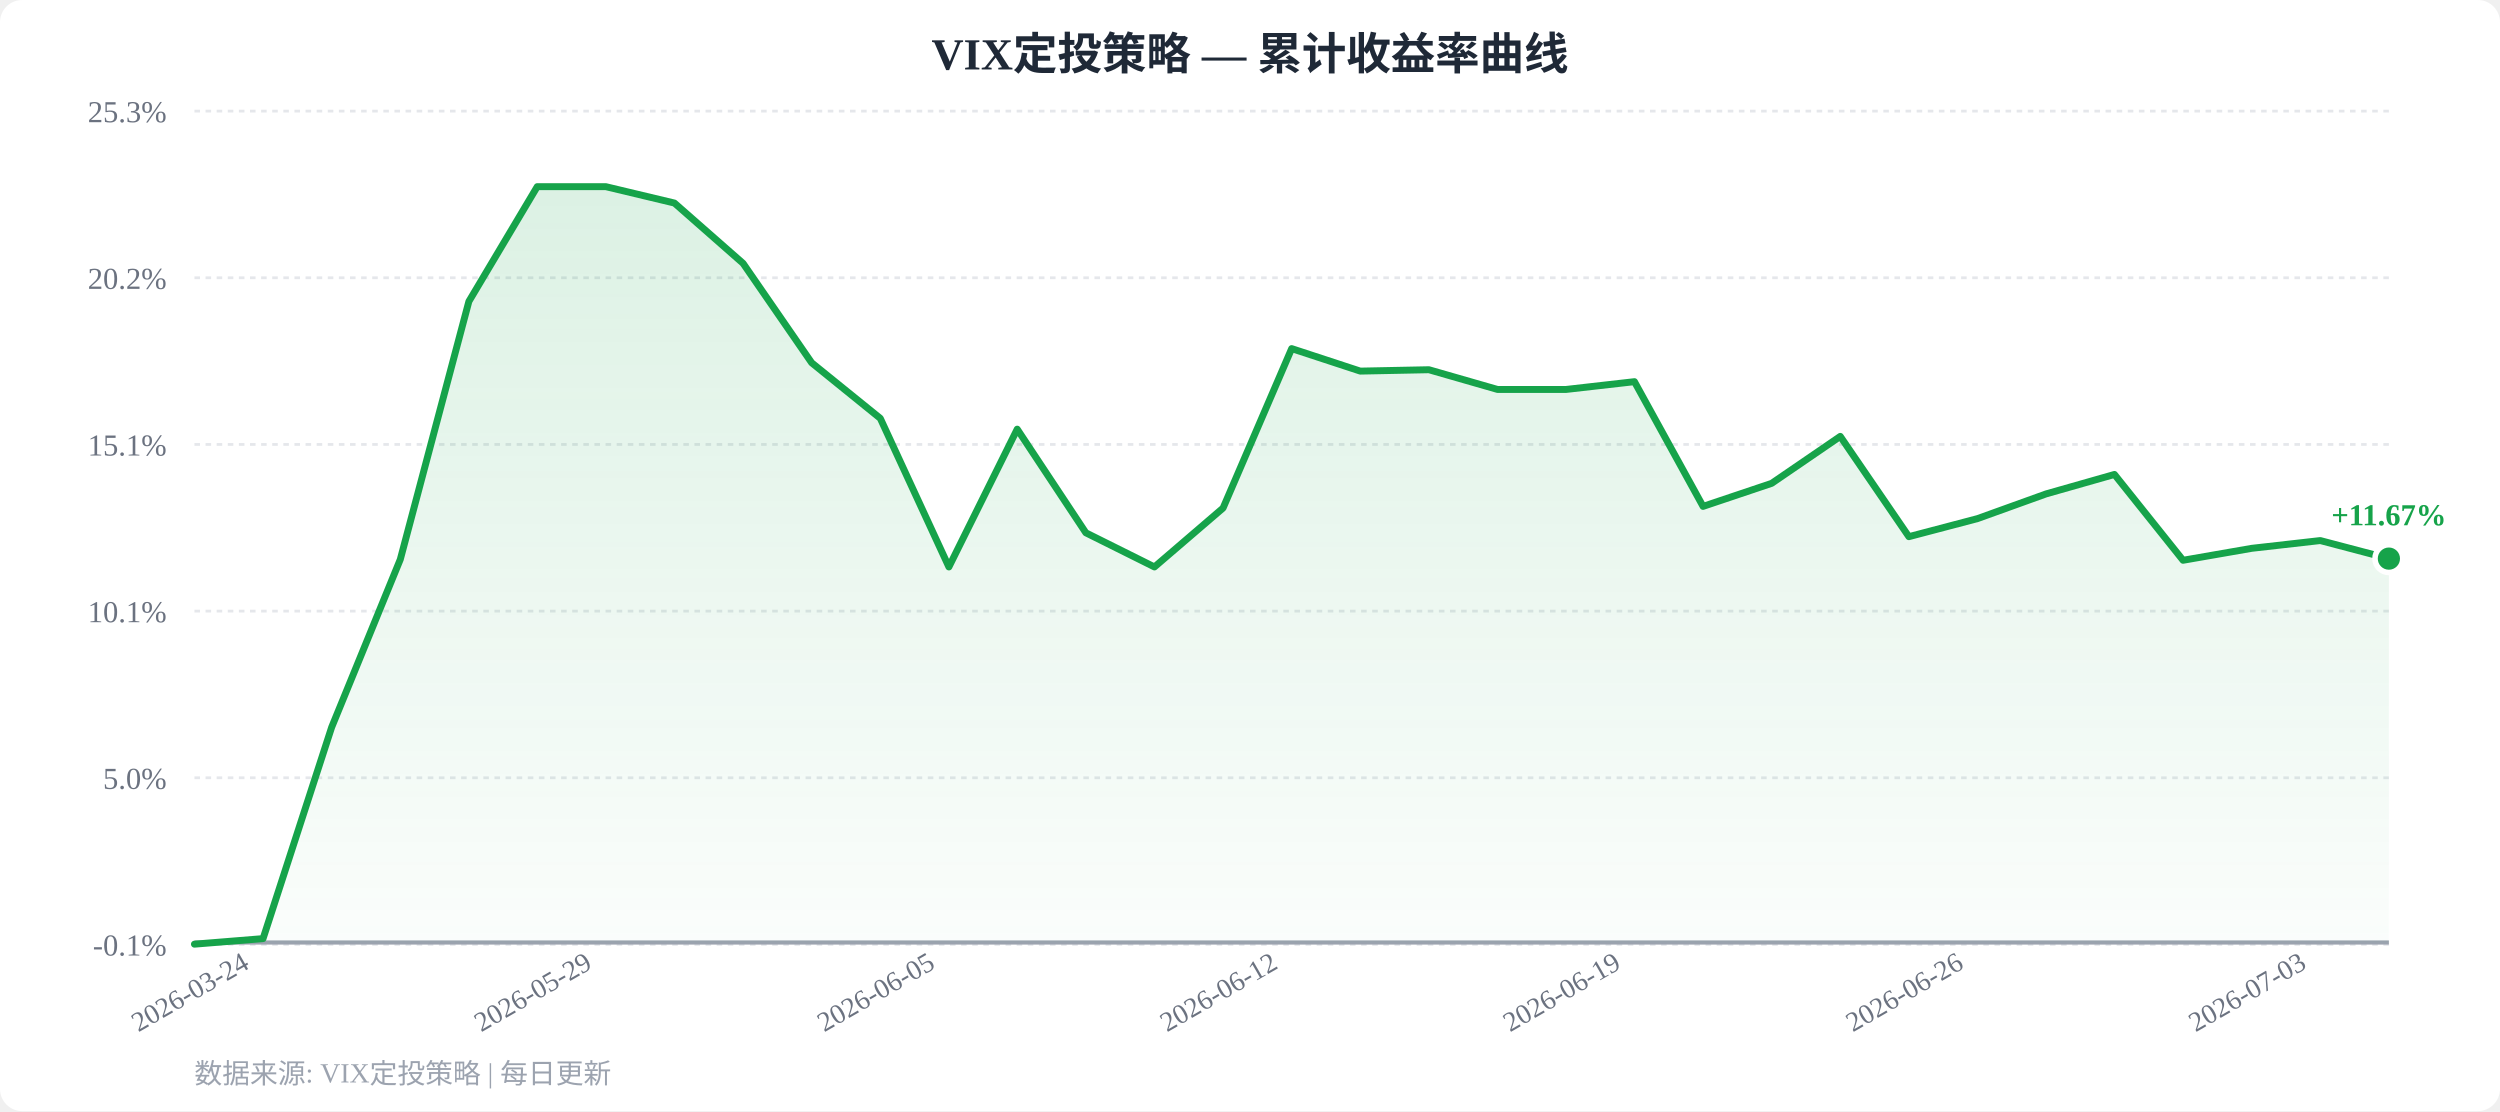
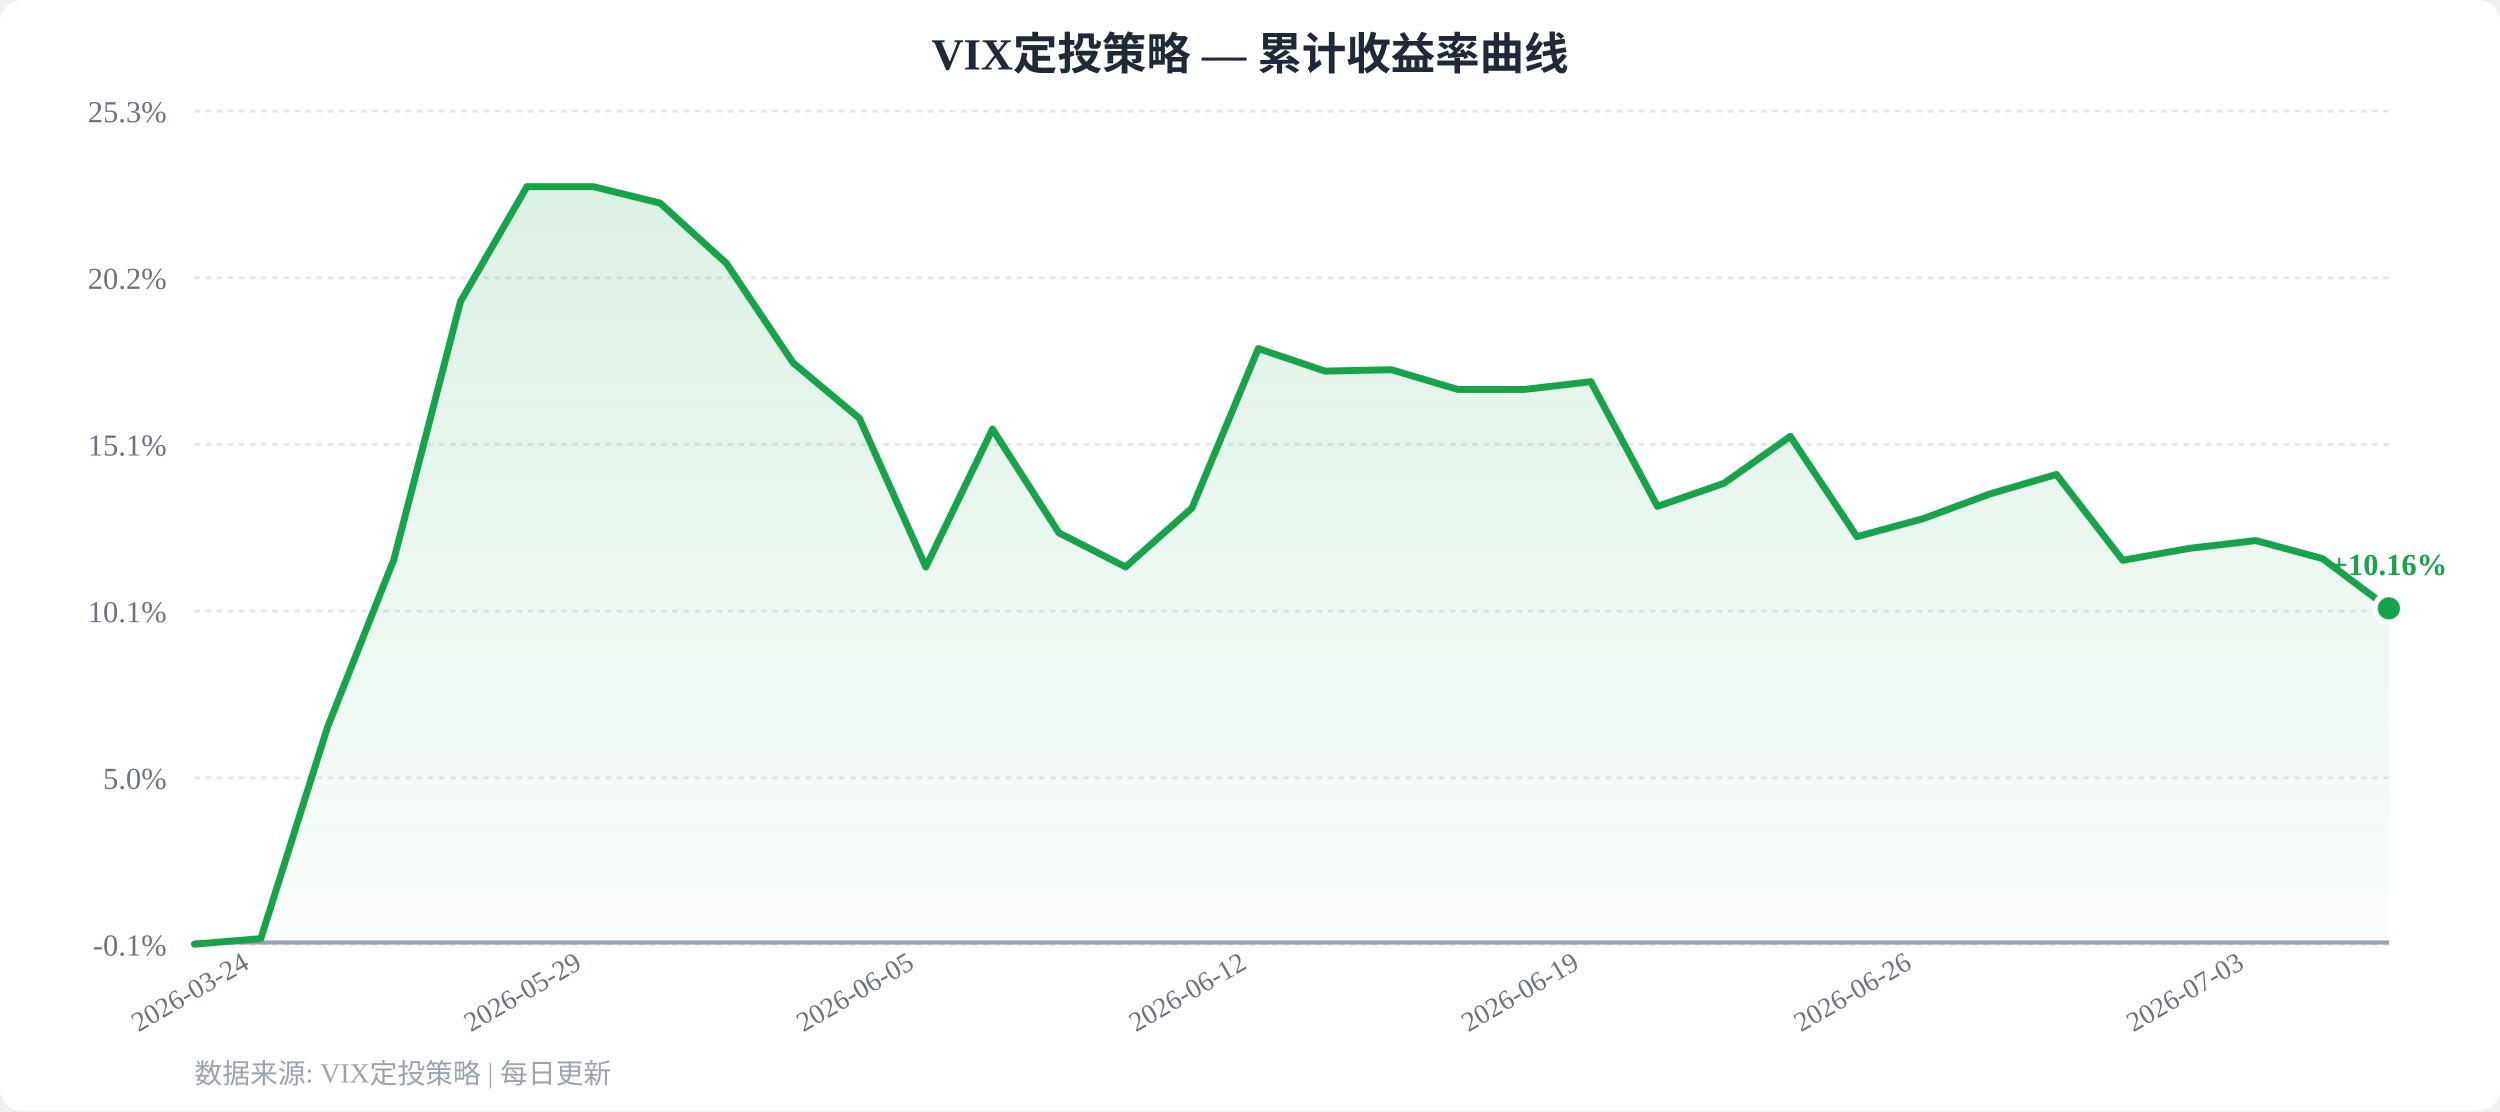
<svg xmlns="http://www.w3.org/2000/svg" viewBox="0 0 900 400" width="100%" height="100%">
  <defs>
    <linearGradient id="areaGradient" x1="0" y1="0" x2="0" y2="1">
      <stop offset="0%" stop-color="#16a34a" stop-opacity="0.15" />
      <stop offset="100%" stop-color="#16a34a" stop-opacity="0.02" />
    </linearGradient>
  </defs>
  <rect width="900" height="400" fill="#ffffff" rx="8" />
  <text x="450.0" y="25" text-anchor="middle" font-size="16" font-weight="bold" fill="#1f2937">VIX定投策略 — 累计收益率曲线</text>
  <line x1="70" y1="340.0" x2="860" y2="340.0" stroke="#e5e7eb" stroke-width="1" stroke-dasharray="2,2" />
  <line x1="70" y1="280.0" x2="860" y2="280.0" stroke="#e5e7eb" stroke-width="1" stroke-dasharray="2,2" />
  <line x1="70" y1="220.0" x2="860" y2="220.0" stroke="#e5e7eb" stroke-width="1" stroke-dasharray="2,2" />
  <line x1="70" y1="160.0" x2="860" y2="160.0" stroke="#e5e7eb" stroke-width="1" stroke-dasharray="2,2" />
  <line x1="70" y1="100.0" x2="860" y2="100.0" stroke="#e5e7eb" stroke-width="1" stroke-dasharray="2,2" />
  <line x1="70" y1="40.0" x2="860" y2="40.0" stroke="#e5e7eb" stroke-width="1" stroke-dasharray="2,2" />
  <line x1="70" y1="339.3" x2="860" y2="339.3" stroke="#9ca3af" stroke-width="1.5" />
-   <path d="M70.0,339.9 L94.7,337.9 L119.4,261.8 L144.1,201.4 L168.8,108.5 L193.4,67.2 L218.1,67.2 L242.8,73.1 L267.5,94.8 L292.2,130.6 L316.9,150.6 L341.6,204.1 L366.2,154.5 L390.9,191.8 L415.6,204.1 L440.3,182.9 L465.0,125.5 L489.7,133.6 L514.4,133.1 L539.1,140.2 L563.8,140.2 L588.4,137.4 L613.1,182.3 L637.8,174.0 L662.5,157.1 L687.2,193.2 L711.9,186.7 L736.6,177.8 L761.2,170.8 L785.9,201.7 L810.6,197.4 L835.3,194.6 L860.0,201.1 L860.0,339.3 L70.0,339.3 Z" fill="url(#areaGradient)" stroke="none" />
-   <path d="M70.0,339.9 L94.7,337.9 L119.4,261.8 L144.1,201.4 L168.8,108.5 L193.4,67.2 L218.1,67.2 L242.8,73.1 L267.5,94.8 L292.2,130.6 L316.9,150.6 L341.6,204.1 L366.2,154.5 L390.9,191.8 L415.6,204.1 L440.3,182.9 L465.0,125.5 L489.7,133.6 L514.4,133.1 L539.1,140.2 L563.8,140.2 L588.4,137.4 L613.1,182.3 L637.8,174.0 L662.5,157.1 L687.2,193.2 L711.9,186.7 L736.6,177.8 L761.2,170.8 L785.9,201.7 L810.6,197.4 L835.3,194.6 L860.0,201.1" fill="none" stroke="#16a34a" stroke-width="2.5" stroke-linejoin="round" stroke-linecap="round" />
-   <circle cx="860.0" cy="201.1" r="5" fill="#16a34a" stroke="#ffffff" stroke-width="2" />
-   <text x="860.0" y="189.1" text-anchor="middle" font-size="11" font-weight="bold" fill="#16a34a">+11.67%</text>
+   <path d="M70.0,339.9 L93.9,337.9 L117.9,261.8 L141.8,201.4 L165.8,108.5 L189.7,67.2 L213.6,67.2 L237.6,73.1 L261.5,94.8 L285.5,130.6 L309.4,150.6 L333.3,204.1 L357.3,154.5 L381.2,191.8 L405.2,204.1 L429.1,182.9 L453.0,125.5 L477.0,133.6 L500.9,133.1 L524.8,140.2 L548.8,140.2 L572.7,137.4 L596.7,182.3 L620.6,174.0 L644.5,157.1 L668.5,193.2 L692.4,186.7 L716.4,177.8 L740.3,170.8 L764.2,201.7 L788.2,197.4 L812.1,194.6 L836.1,201.1 L860.0,219.0 L860.0,339.3 L70.0,339.3 Z" fill="url(#areaGradient)" stroke="none" />
+   <path d="M70.0,339.9 L93.9,337.9 L117.9,261.8 L141.8,201.4 L165.8,108.5 L189.7,67.2 L213.6,67.2 L237.6,73.1 L261.5,94.8 L285.5,130.6 L309.4,150.6 L333.3,204.1 L357.3,154.5 L381.2,191.8 L405.2,204.1 L429.1,182.9 L453.0,125.5 L477.0,133.6 L500.9,133.1 L524.8,140.2 L548.8,140.2 L572.7,137.4 L596.7,182.3 L620.6,174.0 L644.5,157.1 L668.5,193.2 L692.4,186.7 L716.4,177.8 L740.3,170.8 L764.2,201.7 L788.2,197.4 L812.1,194.6 L836.1,201.1 L860.0,219.0" fill="none" stroke="#16a34a" stroke-width="2.5" stroke-linejoin="round" stroke-linecap="round" />
+   <circle cx="860.0" cy="219.0" r="5" fill="#16a34a" stroke="#ffffff" stroke-width="2" />
+   <text x="860.0" y="207.0" text-anchor="middle" font-size="11" font-weight="bold" fill="#16a34a">+10.16%</text>
  <text x="60" y="344.0" text-anchor="end" font-size="11" fill="#6b7280">-0.1%</text>
  <text x="60" y="284.0" text-anchor="end" font-size="11" fill="#6b7280">5.0%</text>
  <text x="60" y="224.0" text-anchor="end" font-size="11" fill="#6b7280">10.1%</text>
  <text x="60" y="164.0" text-anchor="end" font-size="11" fill="#6b7280">15.1%</text>
  <text x="60" y="104.0" text-anchor="end" font-size="11" fill="#6b7280">20.2%</text>
  <text x="60" y="44.0" text-anchor="end" font-size="11" fill="#6b7280">25.3%</text>
  <text x="70.0" y="360" text-anchor="middle" font-size="10" fill="#6b7280" transform="rotate(-30 70.0,360)">2026-03-24</text>
-   <text x="193.4" y="360" text-anchor="middle" font-size="10" fill="#6b7280" transform="rotate(-30 193.4,360)">2026-05-29</text>
-   <text x="316.9" y="360" text-anchor="middle" font-size="10" fill="#6b7280" transform="rotate(-30 316.9,360)">2026-06-05</text>
-   <text x="440.3" y="360" text-anchor="middle" font-size="10" fill="#6b7280" transform="rotate(-30 440.3,360)">2026-06-12</text>
-   <text x="563.8" y="360" text-anchor="middle" font-size="10" fill="#6b7280" transform="rotate(-30 563.8,360)">2026-06-19</text>
-   <text x="687.2" y="360" text-anchor="middle" font-size="10" fill="#6b7280" transform="rotate(-30 687.2,360)">2026-06-26</text>
-   <text x="810.6" y="360" text-anchor="middle" font-size="10" fill="#6b7280" transform="rotate(-30 810.6,360)">2026-07-03</text>
+   <text x="189.7" y="360" text-anchor="middle" font-size="10" fill="#6b7280" transform="rotate(-30 189.7,360)">2026-05-29</text>
+   <text x="309.4" y="360" text-anchor="middle" font-size="10" fill="#6b7280" transform="rotate(-30 309.4,360)">2026-06-05</text>
+   <text x="429.1" y="360" text-anchor="middle" font-size="10" fill="#6b7280" transform="rotate(-30 429.1,360)">2026-06-12</text>
+   <text x="548.8" y="360" text-anchor="middle" font-size="10" fill="#6b7280" transform="rotate(-30 548.8,360)">2026-06-19</text>
+   <text x="668.5" y="360" text-anchor="middle" font-size="10" fill="#6b7280" transform="rotate(-30 668.5,360)">2026-06-26</text>
+   <text x="788.2" y="360" text-anchor="middle" font-size="10" fill="#6b7280" transform="rotate(-30 788.2,360)">2026-07-03</text>
  <text x="70" y="390" font-size="10" fill="#9ca3af">数据来源: VIX定投策略 | 每日更新</text>
</svg>
